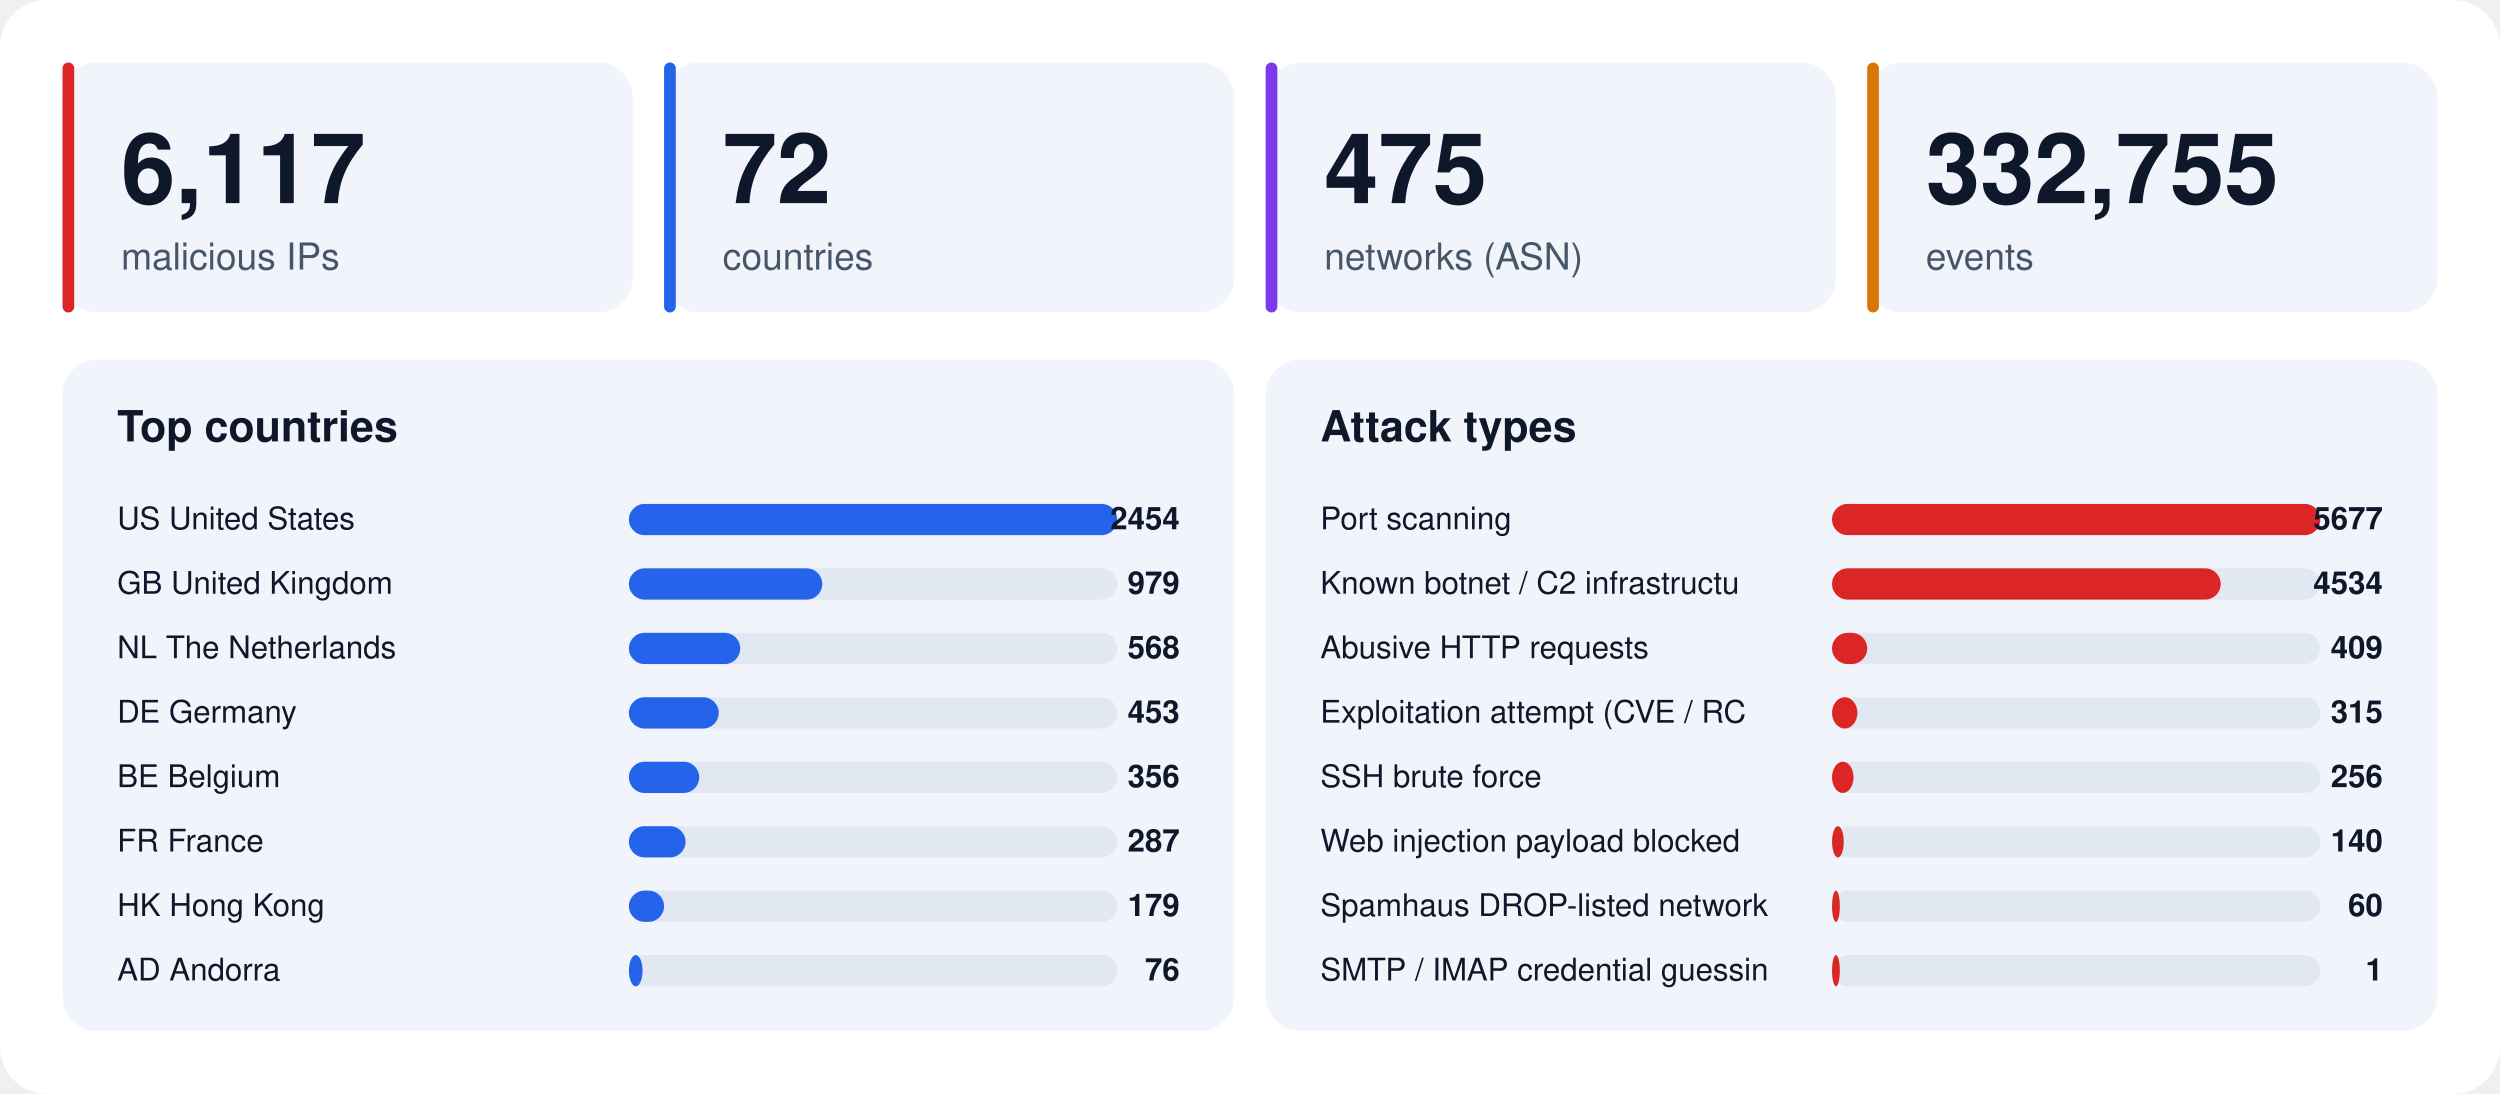
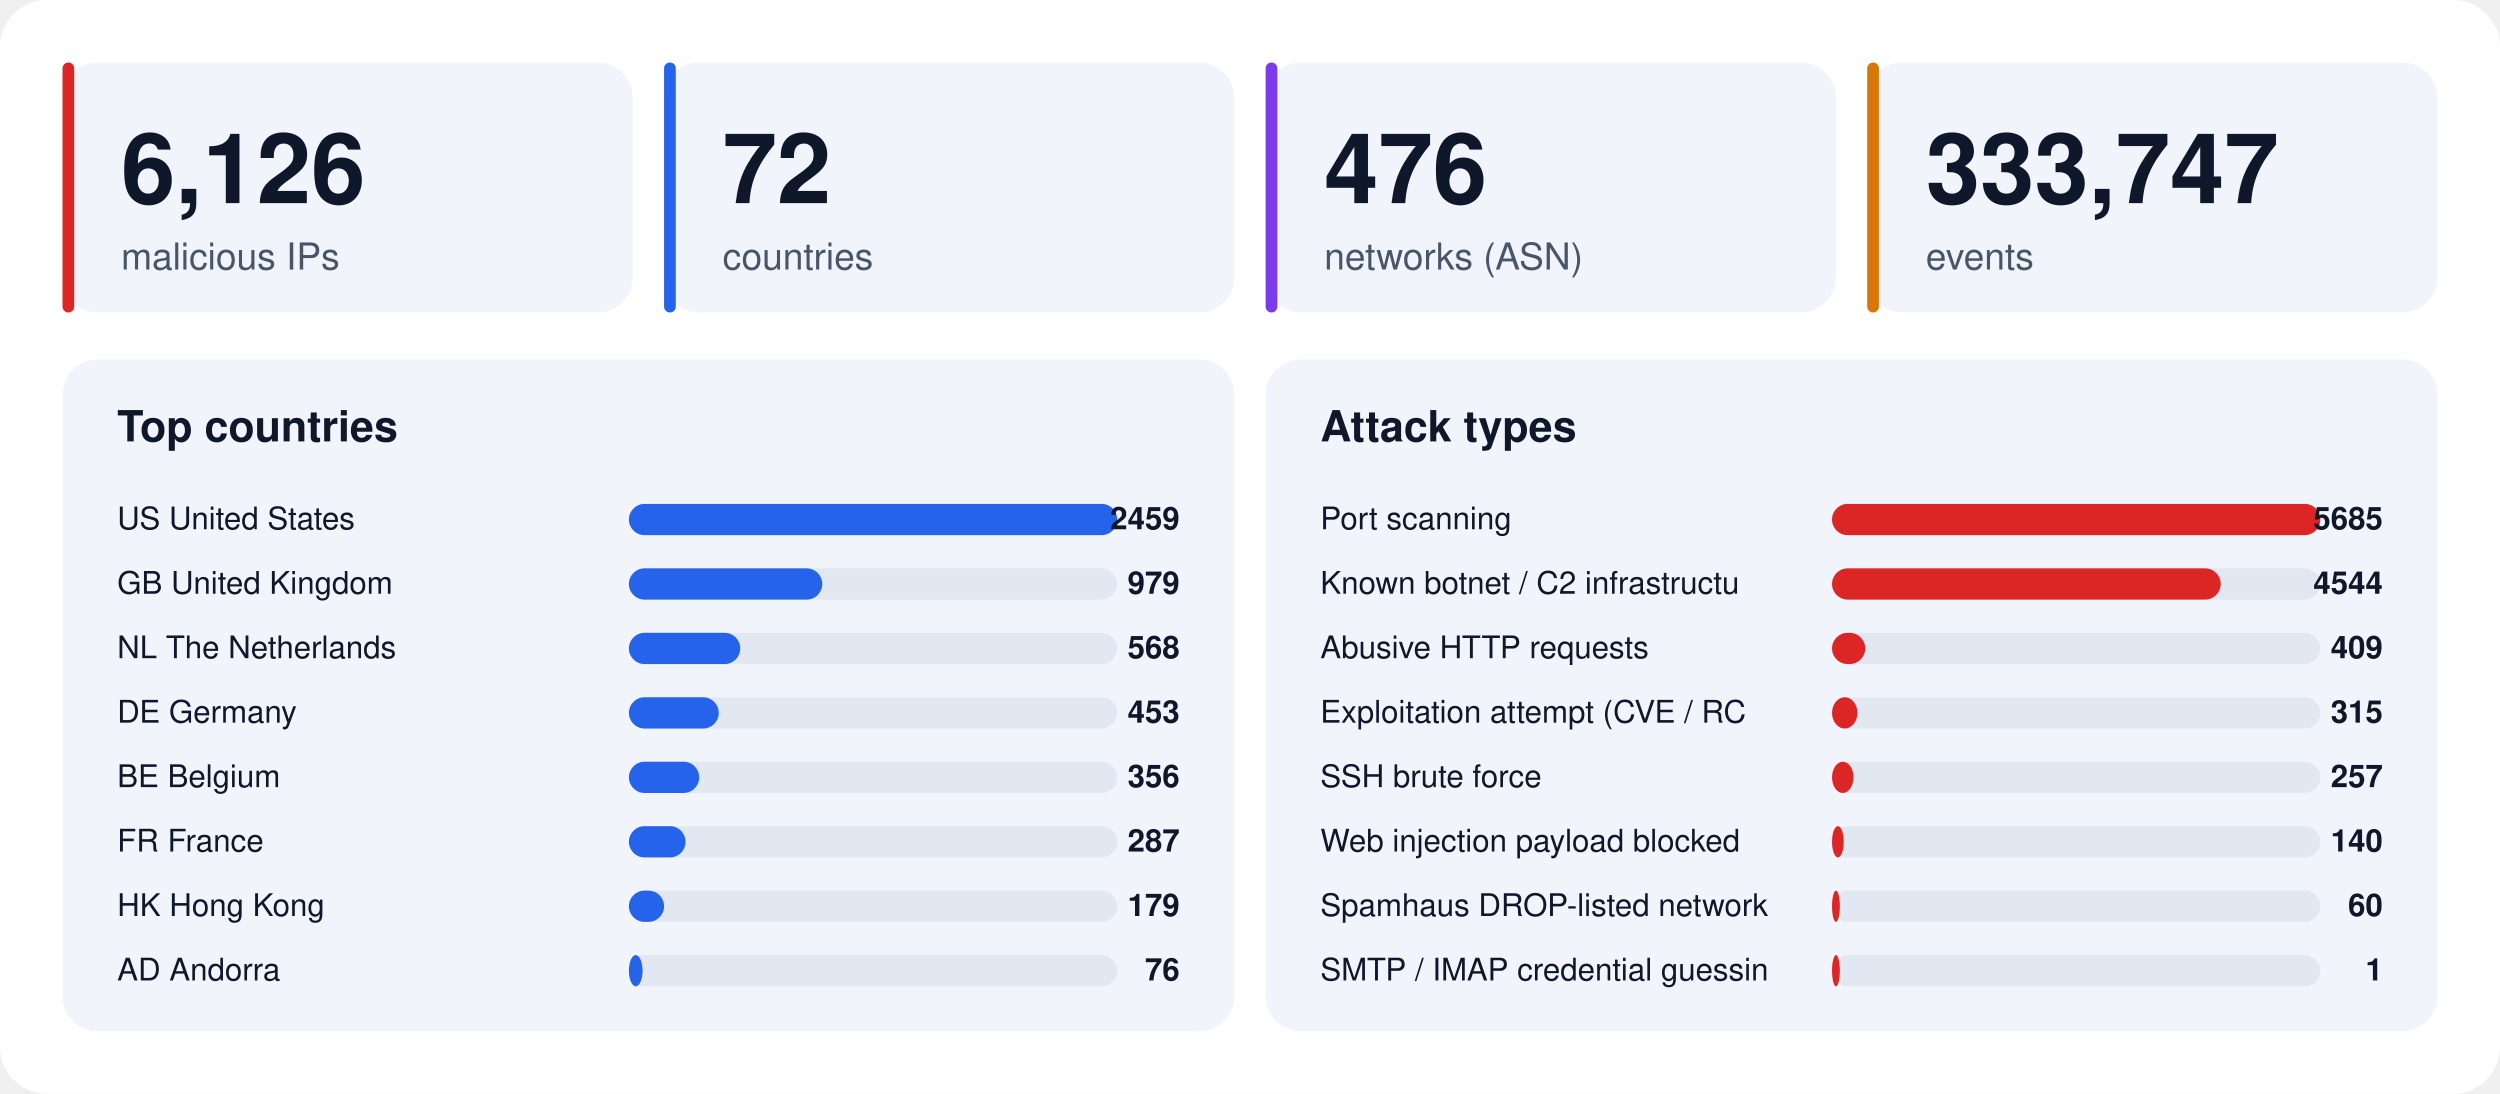
<svg xmlns="http://www.w3.org/2000/svg" width="1280" height="560" viewBox="0 0 1280 560" font-family="-apple-system,BlinkMacSystemFont,'Segoe UI',Helvetica,Arial,sans-serif">
  <rect width="1280" height="560" rx="24" fill="#ffffff" />
  <rect x="32" y="32" width="292" height="128" rx="18" fill="#f1f5fb" />
  <rect x="32" y="32" width="6" height="128" rx="3" fill="#dc2626" />
-   <text x="62" y="104" font-size="50" font-weight="800" fill="#0f172a">6,117</text>
+   <text x="62" y="104" font-size="50" font-weight="800" fill="#0f172a">6,126</text>
  <text x="62" y="138" font-size="19" fill="#475569">malicious IPs</text>
  <rect x="340" y="32" width="292" height="128" rx="18" fill="#f1f5fb" />
  <rect x="340" y="32" width="6" height="128" rx="3" fill="#2563eb" />
  <text x="370" y="104" font-size="50" font-weight="800" fill="#0f172a">72</text>
  <text x="370" y="138" font-size="19" fill="#475569">countries</text>
  <rect x="648" y="32" width="292" height="128" rx="18" fill="#f1f5fb" />
  <rect x="648" y="32" width="6" height="128" rx="3" fill="#7c3aed" />
-   <text x="678" y="104" font-size="50" font-weight="800" fill="#0f172a">475</text>
+   <text x="678" y="104" font-size="50" font-weight="800" fill="#0f172a">476</text>
  <text x="678" y="138" font-size="19" fill="#475569">networks (ASN)</text>
  <rect x="956" y="32" width="292" height="128" rx="18" fill="#f1f5fb" />
  <rect x="956" y="32" width="6" height="128" rx="3" fill="#d97706" />
-   <text x="986" y="104" font-size="50" font-weight="800" fill="#0f172a">332,755</text>
+   <text x="986" y="104" font-size="50" font-weight="800" fill="#0f172a">333,747</text>
  <text x="986" y="138" font-size="19" fill="#475569">events</text>
  <rect x="32" y="184" width="600" height="344" rx="18" fill="#f1f5fb" />
  <text x="60" y="226" font-size="22" font-weight="700" fill="#0f172a">Top countries</text>
  <text x="60" y="271" font-size="16" fill="#0f172a">US  United States</text>
  <rect x="322" y="258" width="250" height="16" rx="8" fill="#e2e8f2" />
  <rect x="322" y="258" width="250" height="16" rx="8" fill="#2563eb" />
-   <text x="604" y="271" font-size="16" font-weight="700" text-anchor="end" fill="#0f172a">2454</text>
+   <text x="604" y="271" font-size="16" font-weight="700" text-anchor="end" fill="#0f172a">2459</text>
  <text x="60" y="304" font-size="16" fill="#0f172a">GB  United Kingdom</text>
  <rect x="322" y="291" width="250" height="16" rx="8" fill="#e2e8f2" />
  <rect x="322" y="291" width="99" height="16" rx="8" fill="#2563eb" />
  <text x="604" y="304" font-size="16" font-weight="700" text-anchor="end" fill="#0f172a">979</text>
  <text x="60" y="337" font-size="16" fill="#0f172a">NL  The Netherlands</text>
  <rect x="322" y="324" width="250" height="16" rx="8" fill="#e2e8f2" />
  <rect x="322" y="324" width="57" height="16" rx="8" fill="#2563eb" />
  <text x="604" y="337" font-size="16" font-weight="700" text-anchor="end" fill="#0f172a">568</text>
  <text x="60" y="370" font-size="16" fill="#0f172a">DE  Germany</text>
  <rect x="322" y="357" width="250" height="16" rx="8" fill="#e2e8f2" />
  <rect x="322" y="357" width="46" height="16" rx="8" fill="#2563eb" />
  <text x="604" y="370" font-size="16" font-weight="700" text-anchor="end" fill="#0f172a">453</text>
  <text x="60" y="403" font-size="16" fill="#0f172a">BE  Belgium</text>
  <rect x="322" y="390" width="250" height="16" rx="8" fill="#e2e8f2" />
  <rect x="322" y="390" width="36" height="16" rx="8" fill="#2563eb" />
  <text x="604" y="403" font-size="16" font-weight="700" text-anchor="end" fill="#0f172a">356</text>
  <text x="60" y="436" font-size="16" fill="#0f172a">FR  France</text>
  <rect x="322" y="423" width="250" height="16" rx="8" fill="#e2e8f2" />
  <rect x="322" y="423" width="29" height="16" rx="8" fill="#2563eb" />
  <text x="604" y="436" font-size="16" font-weight="700" text-anchor="end" fill="#0f172a">287</text>
  <text x="60" y="469" font-size="16" fill="#0f172a">HK  Hong Kong</text>
  <rect x="322" y="456" width="250" height="16" rx="8" fill="#e2e8f2" />
  <rect x="322" y="456" width="18" height="16" rx="8" fill="#2563eb" />
  <text x="604" y="469" font-size="16" font-weight="700" text-anchor="end" fill="#0f172a">179</text>
  <text x="60" y="502" font-size="16" fill="#0f172a">AD  Andorra</text>
  <rect x="322" y="489" width="250" height="16" rx="8" fill="#e2e8f2" />
  <rect x="322" y="489" width="7" height="16" rx="8" fill="#2563eb" />
  <text x="604" y="502" font-size="16" font-weight="700" text-anchor="end" fill="#0f172a">76</text>
  <rect x="648" y="184" width="600" height="344" rx="18" fill="#f1f5fb" />
  <text x="676" y="226" font-size="22" font-weight="700" fill="#0f172a">Attack types</text>
  <text x="676" y="271" font-size="16" fill="#0f172a">Port scanning</text>
  <rect x="938" y="258" width="250" height="16" rx="8" fill="#e2e8f2" />
  <rect x="938" y="258" width="250" height="16" rx="8" fill="#dc2626" />
-   <text x="1220" y="271" font-size="16" font-weight="700" text-anchor="end" fill="#0f172a">5677</text>
+   <text x="1220" y="271" font-size="16" font-weight="700" text-anchor="end" fill="#0f172a">5685</text>
  <text x="676" y="304" font-size="16" fill="#0f172a">Known botnet / C2 infrastructu</text>
  <rect x="938" y="291" width="250" height="16" rx="8" fill="#e2e8f2" />
  <rect x="938" y="291" width="199" height="16" rx="8" fill="#dc2626" />
-   <text x="1220" y="304" font-size="16" font-weight="700" text-anchor="end" fill="#0f172a">4534</text>
+   <text x="1220" y="304" font-size="16" font-weight="700" text-anchor="end" fill="#0f172a">4544</text>
  <text x="676" y="337" font-size="16" fill="#0f172a">Abusive HTTP requests</text>
  <rect x="938" y="324" width="250" height="16" rx="8" fill="#e2e8f2" />
-   <rect x="938" y="324" width="18" height="16" rx="8" fill="#dc2626" />
+   <rect x="938" y="324" width="17" height="16" rx="8" fill="#dc2626" />
  <text x="1220" y="337" font-size="16" font-weight="700" text-anchor="end" fill="#0f172a">409</text>
  <text x="676" y="370" font-size="16" fill="#0f172a">Exploitation attempt (CVE / RC</text>
  <rect x="938" y="357" width="250" height="16" rx="8" fill="#e2e8f2" />
  <rect x="938" y="357" width="13" height="16" rx="8" fill="#dc2626" />
  <text x="1220" y="370" font-size="16" font-weight="700" text-anchor="end" fill="#0f172a">315</text>
  <text x="676" y="403" font-size="16" fill="#0f172a">SSH brute force</text>
  <rect x="938" y="390" width="250" height="16" rx="8" fill="#e2e8f2" />
  <rect x="938" y="390" width="11" height="16" rx="8" fill="#dc2626" />
-   <text x="1220" y="403" font-size="16" font-weight="700" text-anchor="end" fill="#0f172a">256</text>
+   <text x="1220" y="403" font-size="16" font-weight="700" text-anchor="end" fill="#0f172a">257</text>
  <text x="676" y="436" font-size="16" fill="#0f172a">Web injection payload blocked </text>
  <rect x="938" y="423" width="250" height="16" rx="8" fill="#e2e8f2" />
  <rect x="938" y="423" width="6" height="16" rx="8" fill="#dc2626" />
  <text x="1220" y="436" font-size="16" font-weight="700" text-anchor="end" fill="#0f172a">140</text>
  <text x="676" y="469" font-size="16" fill="#0f172a">Spamhaus DROP-listed network</text>
  <rect x="938" y="456" width="250" height="16" rx="8" fill="#e2e8f2" />
  <rect x="938" y="456" width="4" height="16" rx="8" fill="#dc2626" />
  <text x="1220" y="469" font-size="16" font-weight="700" text-anchor="end" fill="#0f172a">60</text>
  <text x="676" y="502" font-size="16" fill="#0f172a">SMTP / IMAP credential guessin</text>
  <rect x="938" y="489" width="250" height="16" rx="8" fill="#e2e8f2" />
  <rect x="938" y="489" width="4" height="16" rx="8" fill="#dc2626" />
  <text x="1220" y="502" font-size="16" font-weight="700" text-anchor="end" fill="#0f172a">1</text>
</svg>
